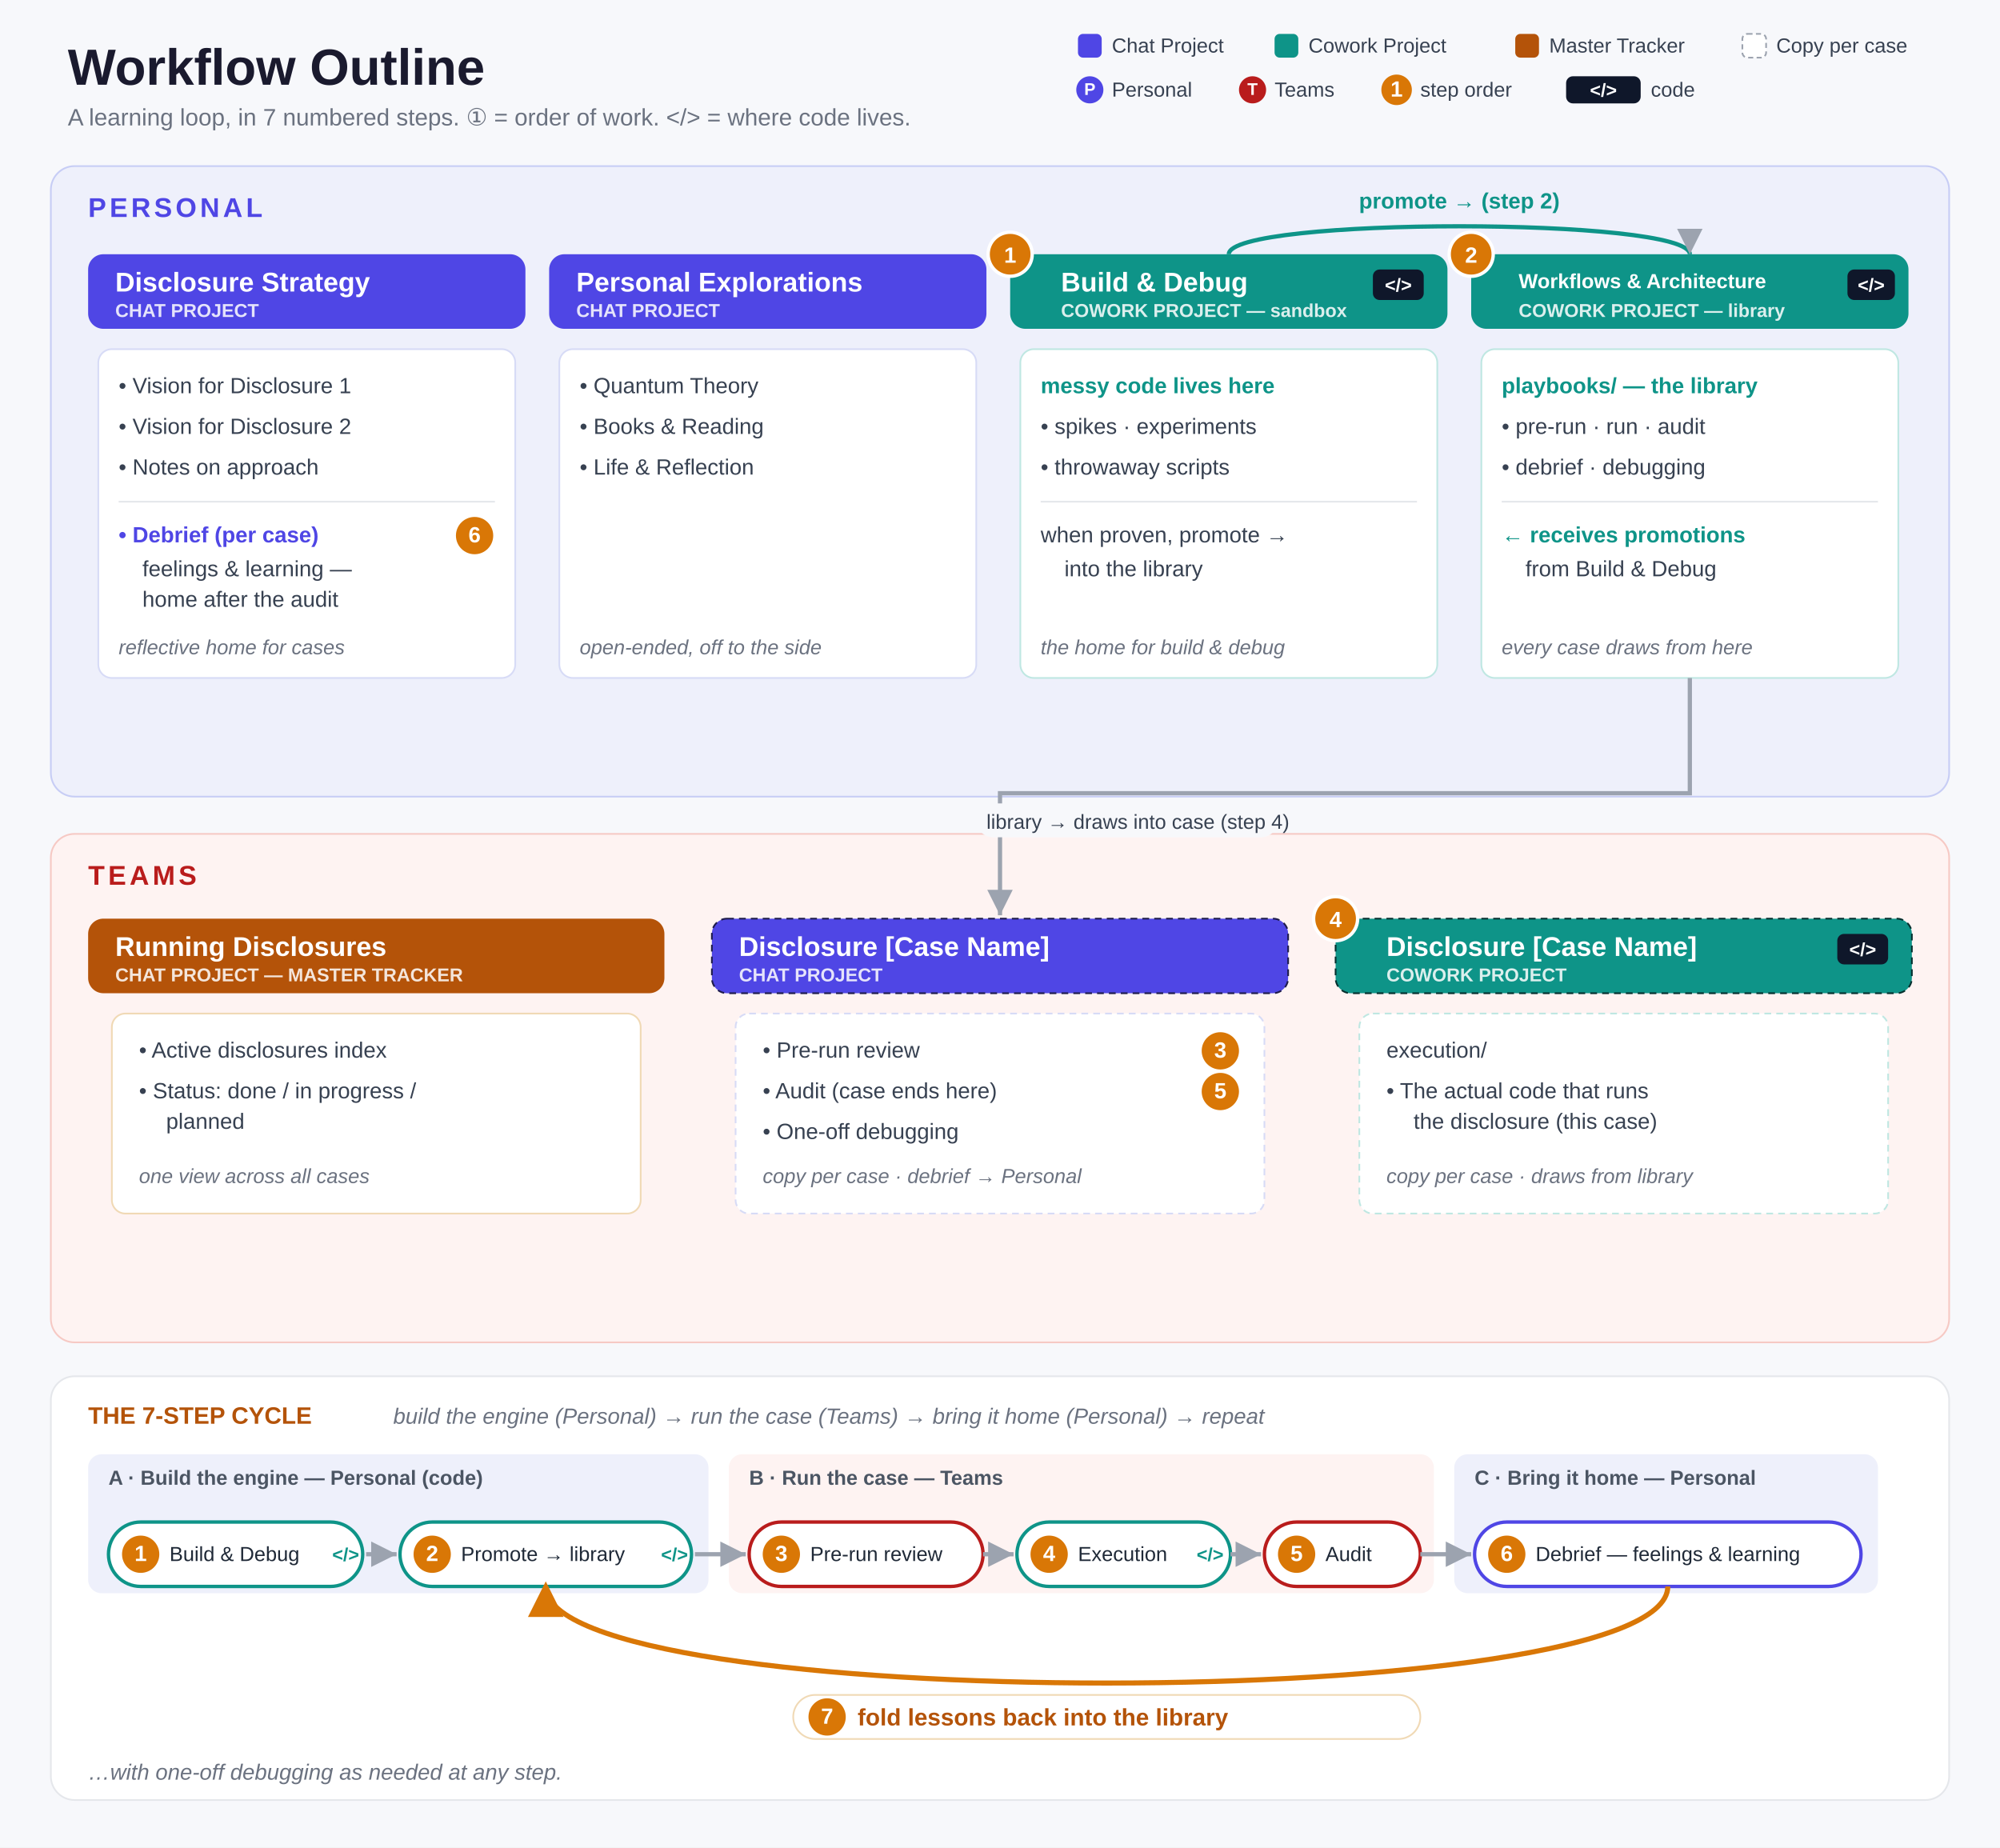
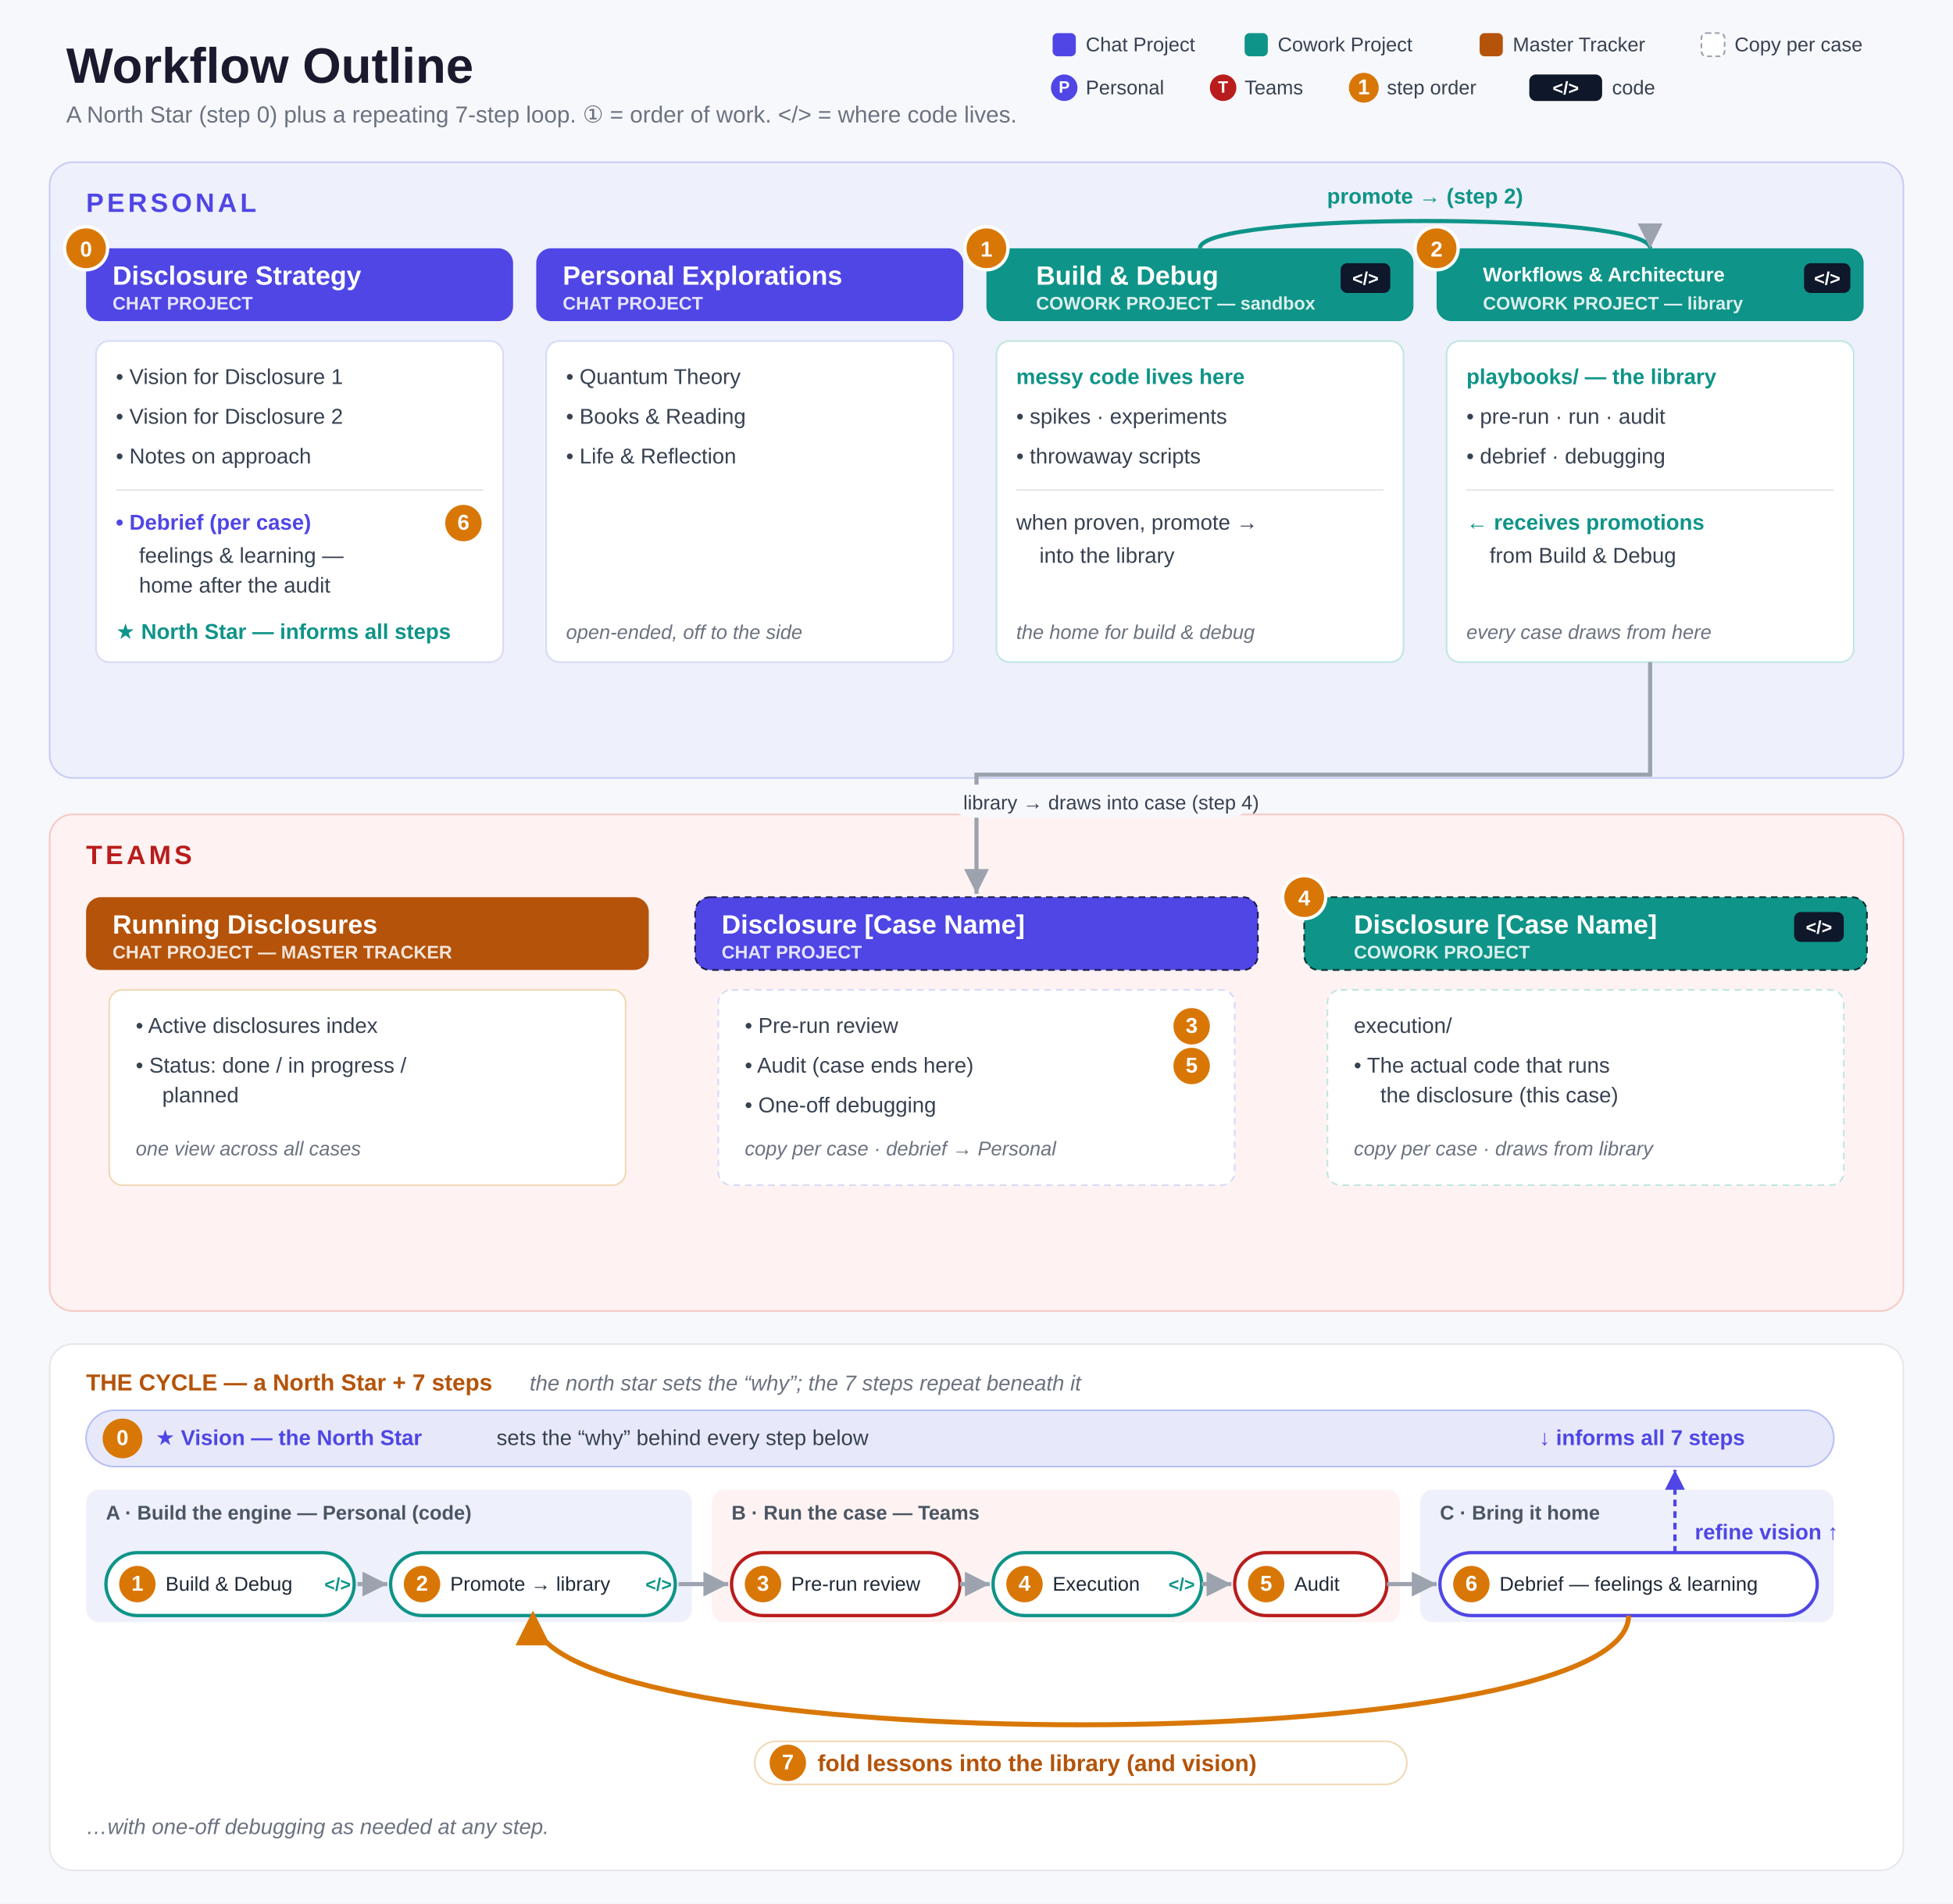
- <svg xmlns="http://www.w3.org/2000/svg" width="1180" height="1090" viewBox="0 0 1180 1090" font-family="'Segoe UI', 'Helvetica Neue', Arial, sans-serif">
+ <svg xmlns="http://www.w3.org/2000/svg" width="1180" height="1150" viewBox="0 0 1180 1150" font-family="'Segoe UI', 'Helvetica Neue', Arial, sans-serif">
  <defs>
    <style>
      .title    { font-size: 30px; font-weight: 700; fill: #1a1a2e; }
      .subtitle { font-size: 14px; fill: #6b7280; }
      .zone-label{ font-size: 16px; font-weight: 700; letter-spacing: 2px; }
      .proj     { font-size: 16px; font-weight: 700; fill: #ffffff; }
      .projsm   { font-size: 12px; font-weight: 700; fill: #ffffff; }
      .ptype    { font-size: 11px; font-weight: 600; fill: #ffffff; opacity: 0.85; }
      .leaf     { font-size: 13px; fill: #374151; }
      .leafhi   { font-size: 13px; font-weight: 700; fill: #4f46e5; }
      .leafsub  { font-size: 13px; font-weight: 700; fill: #0e9488; }
      .leafmuted{ font-size: 12px; fill: #6b7280; font-style: italic; }
      .legtxt   { font-size: 12px; fill: #374151; }
      .pill     { font-size: 12px; fill: #1f2937; }
      .looptxt  { font-size: 14px; fill: #b45309; font-weight: 700; }
      .loopcap  { font-size: 13px; fill: #6b7280; font-style: italic; }
      .tag      { font-size: 10px; font-weight: 700; fill: #ffffff; }
      .stepnum  { font-size: 13px; font-weight: 700; fill: #ffffff; }
      .codetxt  { font-size: 11px; font-weight: 700; fill: #ffffff; }
      .phase    { font-size: 12px; font-weight: 700; fill: #4b5563; }
      .codeglyph{ font-size: 11px; font-weight: 700; fill: #0e9488; }
    </style>
    <marker id="arr" markerWidth="9" markerHeight="9" refX="6" refY="3" orient="auto">
      <path d="M0,0 L6,3 L0,6 Z" fill="#9ca3af" />
    </marker>
    <marker id="arrLoop" markerWidth="11" markerHeight="11" refX="6" refY="3.5" orient="auto">
      <path d="M0,0 L7,3.5 L0,7 Z" fill="#d97706" />
    </marker>
+     <marker id="arrInd" markerWidth="10" markerHeight="10" refX="6" refY="3" orient="auto">
+       <path d="M0,0 L6,3 L0,6 Z" fill="#4f46e5" />
+     </marker>
  </defs>
-   <rect width="1180" height="1090" fill="#f7f8fb" />
+   <rect width="1180" height="1150" fill="#f7f8fb" />
  <text x="40" y="50" class="title">Workflow Outline</text>
-   <text x="40" y="74" class="subtitle">A learning loop, in 7 numbered steps.  ① = order of work.  &lt;/&gt; = where code lives.</text>
+   <text x="40" y="74" class="subtitle">A North Star (step 0) plus a repeating 7-step loop.  ① = order of work.  &lt;/&gt; = where code lives.</text>
  <g transform="translate(636,20)">
    <rect x="0" y="0" width="14" height="14" rx="3" fill="#4f46e5" />
    <text x="20" y="11" class="legtxt">Chat Project</text>
    <rect x="116" y="0" width="14" height="14" rx="3" fill="#0e9488" />
    <text x="136" y="11" class="legtxt">Cowork Project</text>
    <rect x="258" y="0" width="14" height="14" rx="3" fill="#b45309" />
    <text x="278" y="11" class="legtxt">Master Tracker</text>
    <rect x="392" y="0" width="14" height="14" rx="3" fill="#ffffff" stroke="#9ca3af" stroke-dasharray="3 2" />
    <text x="412" y="11" class="legtxt">Copy per case</text>
    <circle cx="7" cy="33" r="8" fill="#4f46e5" />
    <text x="7" y="36" text-anchor="middle" class="tag">P</text>
    <text x="20" y="37" class="legtxt">Personal</text>
    <circle cx="103" cy="33" r="8" fill="#b91c1c" />
    <text x="103" y="36" text-anchor="middle" class="tag">T</text>
    <text x="116" y="37" class="legtxt">Teams</text>
    <circle cx="188" cy="33" r="9" fill="#d97706" />
    <text x="188" y="37" text-anchor="middle" class="stepnum" font-size="11">1</text>
    <text x="202" y="37" class="legtxt">step order</text>
    <rect x="288" y="25" width="44" height="16" rx="4" fill="#0f172a" />
    <text x="310" y="37" text-anchor="middle" class="codetxt">&lt;/&gt;</text>
    <text x="338" y="37" class="legtxt">code</text>
  </g>
  <rect x="30" y="98" width="1120" height="372" rx="14" fill="#eef0fb" stroke="#c7cdf5" />
  <text x="52" y="128" class="zone-label" fill="#4f46e5">PERSONAL</text>
  <path d="M725,150 C725,128 997,128 997,150" fill="none" stroke="#0e9488" stroke-width="2.5" marker-end="url(#arr)" />
  <text x="861" y="123" text-anchor="middle" class="leafsub">promote → (step 2)</text>
  <g transform="translate(52,150)">
    <rect width="258" height="44" rx="9" fill="#4f46e5" />
    <text x="16" y="22" class="proj">Disclosure Strategy</text>
    <text x="16" y="37" class="ptype">CHAT PROJECT</text>
    <rect x="6" y="56" width="246" height="194" rx="8" fill="#ffffff" stroke="#d7dbf6" />
    <text x="18" y="82" class="leaf">• Vision for Disclosure 1</text>
    <text x="18" y="106" class="leaf">• Vision for Disclosure 2</text>
    <text x="18" y="130" class="leaf">• Notes on approach</text>
    <line x1="18" y1="146" x2="240" y2="146" stroke="#e5e7eb" />
    <text x="18" y="170" class="leafhi">• Debrief (per case)</text>
    <circle cx="228" cy="166" r="11" fill="#d97706" />
    <text x="228" y="170" text-anchor="middle" class="stepnum">6</text>
    <text x="32" y="190" class="leaf">feelings &amp; learning —</text>
    <text x="32" y="208" class="leaf">home after the audit</text>
-     <text x="18" y="236" class="leafmuted">reflective home for cases</text>
-   </g>
+     <text x="18" y="236" class="leafsub">★ North Star — informs all steps</text>
+   </g>
+   <circle cx="52" cy="150" r="13" fill="#d97706" stroke="#ffffff" stroke-width="2" />
+   <text x="52" y="155" text-anchor="middle" class="stepnum">0</text>
  <g transform="translate(324,150)">
    <rect width="258" height="44" rx="9" fill="#4f46e5" />
    <text x="16" y="22" class="proj">Personal Explorations</text>
    <text x="16" y="37" class="ptype">CHAT PROJECT</text>
    <rect x="6" y="56" width="246" height="194" rx="8" fill="#ffffff" stroke="#d7dbf6" />
    <text x="18" y="82" class="leaf">• Quantum Theory</text>
    <text x="18" y="106" class="leaf">• Books &amp; Reading</text>
    <text x="18" y="130" class="leaf">• Life &amp; Reflection</text>
    <text x="18" y="236" class="leafmuted">open-ended, off to the side</text>
  </g>
  <g transform="translate(596,150)">
    <rect width="258" height="44" rx="9" fill="#0e9488" />
    <text x="30" y="22" class="proj">Build &amp; Debug</text>
    <text x="30" y="37" class="ptype">COWORK PROJECT — sandbox</text>
    <rect x="214" y="9" width="30" height="18" rx="4" fill="#0f172a" />
    <text x="229" y="22" text-anchor="middle" class="codetxt">&lt;/&gt;</text>
    <rect x="6" y="56" width="246" height="194" rx="8" fill="#ffffff" stroke="#bfe7e2" />
    <text x="18" y="82" class="leafsub">messy code lives here</text>
    <text x="18" y="106" class="leaf">• spikes · experiments</text>
    <text x="18" y="130" class="leaf">• throwaway scripts</text>
    <line x1="18" y1="146" x2="240" y2="146" stroke="#e5e7eb" />
    <text x="18" y="170" class="leaf">when proven, promote →</text>
    <text x="32" y="190" class="leaf">into the library</text>
    <text x="18" y="236" class="leafmuted">the home for build &amp; debug</text>
  </g>
  <circle cx="596" cy="150" r="13" fill="#d97706" stroke="#ffffff" stroke-width="2" />
  <text x="596" y="155" text-anchor="middle" class="stepnum">1</text>
  <g transform="translate(868,150)">
    <rect width="258" height="44" rx="9" fill="#0e9488" />
    <text x="28" y="20" class="projsm">Workflows &amp; Architecture</text>
    <text x="28" y="37" class="ptype">COWORK PROJECT — library</text>
    <rect x="222" y="9" width="28" height="18" rx="4" fill="#0f172a" />
    <text x="236" y="22" text-anchor="middle" class="codetxt">&lt;/&gt;</text>
    <rect x="6" y="56" width="246" height="194" rx="8" fill="#ffffff" stroke="#bfe7e2" />
    <text x="18" y="82" class="leafsub">playbooks/ — the library</text>
    <text x="18" y="106" class="leaf">• pre-run · run · audit</text>
    <text x="18" y="130" class="leaf">• debrief · debugging</text>
    <line x1="18" y1="146" x2="240" y2="146" stroke="#e5e7eb" />
    <text x="18" y="170" class="leafsub">← receives promotions</text>
    <text x="32" y="190" class="leaf">from Build &amp; Debug</text>
    <text x="18" y="236" class="leafmuted">every case draws from here</text>
  </g>
  <circle cx="868" cy="150" r="13" fill="#d97706" stroke="#ffffff" stroke-width="2" />
  <text x="868" y="155" text-anchor="middle" class="stepnum">2</text>
  <rect x="30" y="492" width="1120" height="300" rx="14" fill="#fef3f2" stroke="#f6c9c4" />
  <text x="52" y="522" class="zone-label" fill="#b91c1c">TEAMS</text>
  <g transform="translate(52,542)">
    <rect width="340" height="44" rx="9" fill="#b45309" />
    <text x="16" y="22" class="proj">Running Disclosures</text>
    <text x="16" y="37" class="ptype">CHAT PROJECT — MASTER TRACKER</text>
    <rect x="14" y="56" width="312" height="118" rx="8" fill="#ffffff" stroke="#f0d9b5" />
    <text x="30" y="82" class="leaf">• Active disclosures index</text>
    <text x="30" y="106" class="leaf">• Status: done / in progress /</text>
    <text x="46" y="124" class="leaf">planned</text>
    <text x="30" y="156" class="leafmuted">one view across all cases</text>
  </g>
  <g transform="translate(420,542)">
    <rect width="340" height="44" rx="9" fill="#4f46e5" stroke="#1e1b4b" stroke-dasharray="4 3" />
    <text x="16" y="22" class="proj">Disclosure [Case Name]</text>
    <text x="16" y="37" class="ptype">CHAT PROJECT</text>
    <rect x="14" y="56" width="312" height="118" rx="8" fill="#ffffff" stroke="#d7dbf6" stroke-dasharray="4 3" />
    <text x="30" y="82" class="leaf">• Pre-run review</text>
    <circle cx="300" cy="78" r="11" fill="#d97706" />
    <text x="300" y="82" text-anchor="middle" class="stepnum">3</text>
    <text x="30" y="106" class="leaf">• Audit  (case ends here)</text>
    <circle cx="300" cy="102" r="11" fill="#d97706" />
    <text x="300" y="106" text-anchor="middle" class="stepnum">5</text>
    <text x="30" y="130" class="leaf">• One-off debugging</text>
    <text x="30" y="156" class="leafmuted">copy per case · debrief → Personal</text>
  </g>
  <g transform="translate(788,542)">
    <rect width="340" height="44" rx="9" fill="#0e9488" stroke="#042f2e" stroke-dasharray="4 3" />
    <text x="30" y="22" class="proj">Disclosure [Case Name]</text>
    <text x="30" y="37" class="ptype">COWORK PROJECT</text>
    <rect x="296" y="9" width="30" height="18" rx="4" fill="#0f172a" />
    <text x="311" y="22" text-anchor="middle" class="codetxt">&lt;/&gt;</text>
    <rect x="14" y="56" width="312" height="118" rx="8" fill="#ffffff" stroke="#bfe7e2" stroke-dasharray="4 3" />
    <text x="30" y="82" class="leaf">execution/</text>
    <text x="30" y="106" class="leaf">• The actual code that runs</text>
    <text x="46" y="124" class="leaf">the disclosure (this case)</text>
    <text x="30" y="156" class="leafmuted">copy per case · draws from library</text>
  </g>
  <circle cx="788" cy="542" r="13" fill="#d97706" stroke="#ffffff" stroke-width="2" />
  <text x="788" y="547" text-anchor="middle" class="stepnum">4</text>
  <path d="M997,400 L997,468 L590,468 L590,540" fill="none" stroke="#9ca3af" stroke-width="2.5" marker-end="url(#arr)" />
  <rect x="576" y="474" width="178" height="20" rx="10" fill="#f7f8fb" />
  <text x="582" y="489" class="legtxt">library → draws into case (step 4)</text>
-   <rect x="30" y="812" width="1120" height="250" rx="14" fill="#ffffff" stroke="#e5e7eb" />
-   <text x="52" y="840" class="looptxt">THE 7-STEP CYCLE</text>
-   <text x="232" y="840" class="loopcap">build the engine (Personal) → run the case (Teams) → bring it home (Personal) → repeat</text>
-   <rect x="52" y="858" width="366" height="82" rx="8" fill="#eef0fb" />
-   <text x="64" y="876" class="phase">A · Build the engine — Personal (code)</text>
-   <rect x="430" y="858" width="416" height="82" rx="8" fill="#fef3f2" />
-   <text x="442" y="876" class="phase">B · Run the case — Teams</text>
-   <rect x="858" y="858" width="250" height="82" rx="8" fill="#eef0fb" />
-   <text x="870" y="876" class="phase">C · Bring it home — Personal</text>
-   <rect x="64" y="898" width="150" height="38" rx="19" fill="#ffffff" stroke="#0e9488" stroke-width="2" />
-   <circle cx="83" cy="917" r="11" fill="#d97706" />
-   <text x="83" y="921" text-anchor="middle" class="stepnum">1</text>
-   <text x="100" y="921" class="pill">Build &amp; Debug</text>
-   <text x="196" y="921" class="codeglyph">&lt;/&gt;</text>
-   <line x1="216" y1="917" x2="234" y2="917" stroke="#9ca3af" stroke-width="2.5" marker-end="url(#arr)" />
-   <rect x="236" y="898" width="172" height="38" rx="19" fill="#ffffff" stroke="#0e9488" stroke-width="2" />
-   <circle cx="255" cy="917" r="11" fill="#d97706" />
-   <text x="255" y="921" text-anchor="middle" class="stepnum">2</text>
-   <text x="272" y="921" class="pill">Promote → library</text>
-   <text x="390" y="921" class="codeglyph">&lt;/&gt;</text>
-   <line x1="410" y1="917" x2="440" y2="917" stroke="#9ca3af" stroke-width="2.5" marker-end="url(#arr)" />
-   <rect x="442" y="898" width="138" height="38" rx="19" fill="#ffffff" stroke="#b91c1c" stroke-width="2" />
-   <circle cx="461" cy="917" r="11" fill="#d97706" />
-   <text x="461" y="921" text-anchor="middle" class="stepnum">3</text>
-   <text x="478" y="921" class="pill">Pre-run review</text>
-   <line x1="580" y1="917" x2="598" y2="917" stroke="#9ca3af" stroke-width="2.5" marker-end="url(#arr)" />
-   <rect x="600" y="898" width="126" height="38" rx="19" fill="#ffffff" stroke="#0e9488" stroke-width="2" />
-   <circle cx="619" cy="917" r="11" fill="#d97706" />
-   <text x="619" y="921" text-anchor="middle" class="stepnum">4</text>
-   <text x="636" y="921" class="pill">Execution</text>
-   <text x="706" y="921" class="codeglyph">&lt;/&gt;</text>
-   <line x1="726" y1="917" x2="744" y2="917" stroke="#9ca3af" stroke-width="2.5" marker-end="url(#arr)" />
-   <rect x="746" y="898" width="92" height="38" rx="19" fill="#ffffff" stroke="#b91c1c" stroke-width="2" />
-   <circle cx="765" cy="917" r="11" fill="#d97706" />
-   <text x="765" y="921" text-anchor="middle" class="stepnum">5</text>
-   <text x="782" y="921" class="pill">Audit</text>
-   <line x1="838" y1="917" x2="868" y2="917" stroke="#9ca3af" stroke-width="2.5" marker-end="url(#arr)" />
-   <rect x="870" y="898" width="228" height="38" rx="19" fill="#ffffff" stroke="#4f46e5" stroke-width="2" />
-   <circle cx="889" cy="917" r="11" fill="#d97706" />
-   <text x="889" y="921" text-anchor="middle" class="stepnum">6</text>
-   <text x="906" y="921" class="pill">Debrief — feelings &amp; learning</text>
-   <path d="M984,936 C984,1012 322,1012 322,936" fill="none" stroke="#d97706" stroke-width="3" marker-end="url(#arrLoop)" />
-   <rect x="468" y="1000" width="370" height="26" rx="13" fill="#ffffff" stroke="#f0d9b5" />
-   <circle cx="488" cy="1013" r="11" fill="#d97706" />
-   <text x="488" y="1017" text-anchor="middle" class="stepnum">7</text>
-   <text x="506" y="1018" class="looptxt">fold lessons back into the library</text>
-   <text x="52" y="1050" class="loopcap">…with one-off debugging as needed at any step.</text>
+   <rect x="30" y="812" width="1120" height="318" rx="14" fill="#ffffff" stroke="#e5e7eb" />
+   <text x="52" y="840" class="looptxt">THE CYCLE — a North Star + 7 steps</text>
+   <text x="320" y="840" class="loopcap">the north star sets the “why”; the 7 steps repeat beneath it</text>
+   <rect x="52" y="852" width="1056" height="34" rx="17" fill="#e7e9fb" stroke="#b9c0f5" />
+   <circle cx="74" cy="869" r="12" fill="#d97706" />
+   <text x="74" y="873" text-anchor="middle" class="stepnum">0</text>
+   <text x="94" y="873" class="leafhi">★ Vision — the North Star</text>
+   <text x="300" y="873" class="leaf">sets the “why” behind every step below</text>
+   <text x="930" y="873" class="leafhi">↓ informs all 7 steps</text>
+   <rect x="52" y="900" width="366" height="80" rx="8" fill="#eef0fb" />
+   <text x="64" y="918" class="phase">A · Build the engine — Personal (code)</text>
+   <rect x="430" y="900" width="416" height="80" rx="8" fill="#fef3f2" />
+   <text x="442" y="918" class="phase">B · Run the case — Teams</text>
+   <rect x="858" y="900" width="250" height="80" rx="8" fill="#eef0fb" />
+   <text x="870" y="918" class="phase">C · Bring it home</text>
+   <rect x="64" y="938" width="150" height="38" rx="19" fill="#ffffff" stroke="#0e9488" stroke-width="2" />
+   <circle cx="83" cy="957" r="11" fill="#d97706" />
+   <text x="83" y="961" text-anchor="middle" class="stepnum">1</text>
+   <text x="100" y="961" class="pill">Build &amp; Debug</text>
+   <text x="196" y="961" class="codeglyph">&lt;/&gt;</text>
+   <line x1="216" y1="957" x2="234" y2="957" stroke="#9ca3af" stroke-width="2.5" marker-end="url(#arr)" />
+   <rect x="236" y="938" width="172" height="38" rx="19" fill="#ffffff" stroke="#0e9488" stroke-width="2" />
+   <circle cx="255" cy="957" r="11" fill="#d97706" />
+   <text x="255" y="961" text-anchor="middle" class="stepnum">2</text>
+   <text x="272" y="961" class="pill">Promote → library</text>
+   <text x="390" y="961" class="codeglyph">&lt;/&gt;</text>
+   <line x1="410" y1="957" x2="440" y2="957" stroke="#9ca3af" stroke-width="2.5" marker-end="url(#arr)" />
+   <rect x="442" y="938" width="138" height="38" rx="19" fill="#ffffff" stroke="#b91c1c" stroke-width="2" />
+   <circle cx="461" cy="957" r="11" fill="#d97706" />
+   <text x="461" y="961" text-anchor="middle" class="stepnum">3</text>
+   <text x="478" y="961" class="pill">Pre-run review</text>
+   <line x1="580" y1="957" x2="598" y2="957" stroke="#9ca3af" stroke-width="2.5" marker-end="url(#arr)" />
+   <rect x="600" y="938" width="126" height="38" rx="19" fill="#ffffff" stroke="#0e9488" stroke-width="2" />
+   <circle cx="619" cy="957" r="11" fill="#d97706" />
+   <text x="619" y="961" text-anchor="middle" class="stepnum">4</text>
+   <text x="636" y="961" class="pill">Execution</text>
+   <text x="706" y="961" class="codeglyph">&lt;/&gt;</text>
+   <line x1="726" y1="957" x2="744" y2="957" stroke="#9ca3af" stroke-width="2.5" marker-end="url(#arr)" />
+   <rect x="746" y="938" width="92" height="38" rx="19" fill="#ffffff" stroke="#b91c1c" stroke-width="2" />
+   <circle cx="765" cy="957" r="11" fill="#d97706" />
+   <text x="765" y="961" text-anchor="middle" class="stepnum">5</text>
+   <text x="782" y="961" class="pill">Audit</text>
+   <line x1="838" y1="957" x2="868" y2="957" stroke="#9ca3af" stroke-width="2.5" marker-end="url(#arr)" />
+   <rect x="870" y="938" width="228" height="38" rx="19" fill="#ffffff" stroke="#4f46e5" stroke-width="2" />
+   <circle cx="889" cy="957" r="11" fill="#d97706" />
+   <text x="889" y="961" text-anchor="middle" class="stepnum">6</text>
+   <text x="906" y="961" class="pill">Debrief — feelings &amp; learning</text>
+   <path d="M1012,938 C1012,908 1012,900 1012,888" fill="none" stroke="#4f46e5" stroke-width="2" stroke-dasharray="4 3" marker-end="url(#arrInd)" />
+   <text x="1024" y="930" class="leafhi" font-size="11">refine vision ↑</text>
+   <path d="M984,976 C984,1064 322,1064 322,976" fill="none" stroke="#d97706" stroke-width="3" marker-end="url(#arrLoop)" />
+   <rect x="456" y="1052" width="394" height="26" rx="13" fill="#ffffff" stroke="#f0d9b5" />
+   <circle cx="476" cy="1065" r="11" fill="#d97706" />
+   <text x="476" y="1069" text-anchor="middle" class="stepnum">7</text>
+   <text x="494" y="1070" class="looptxt">fold lessons into the library (and vision)</text>
+   <text x="52" y="1108" class="loopcap">…with one-off debugging as needed at any step.</text>
</svg>
